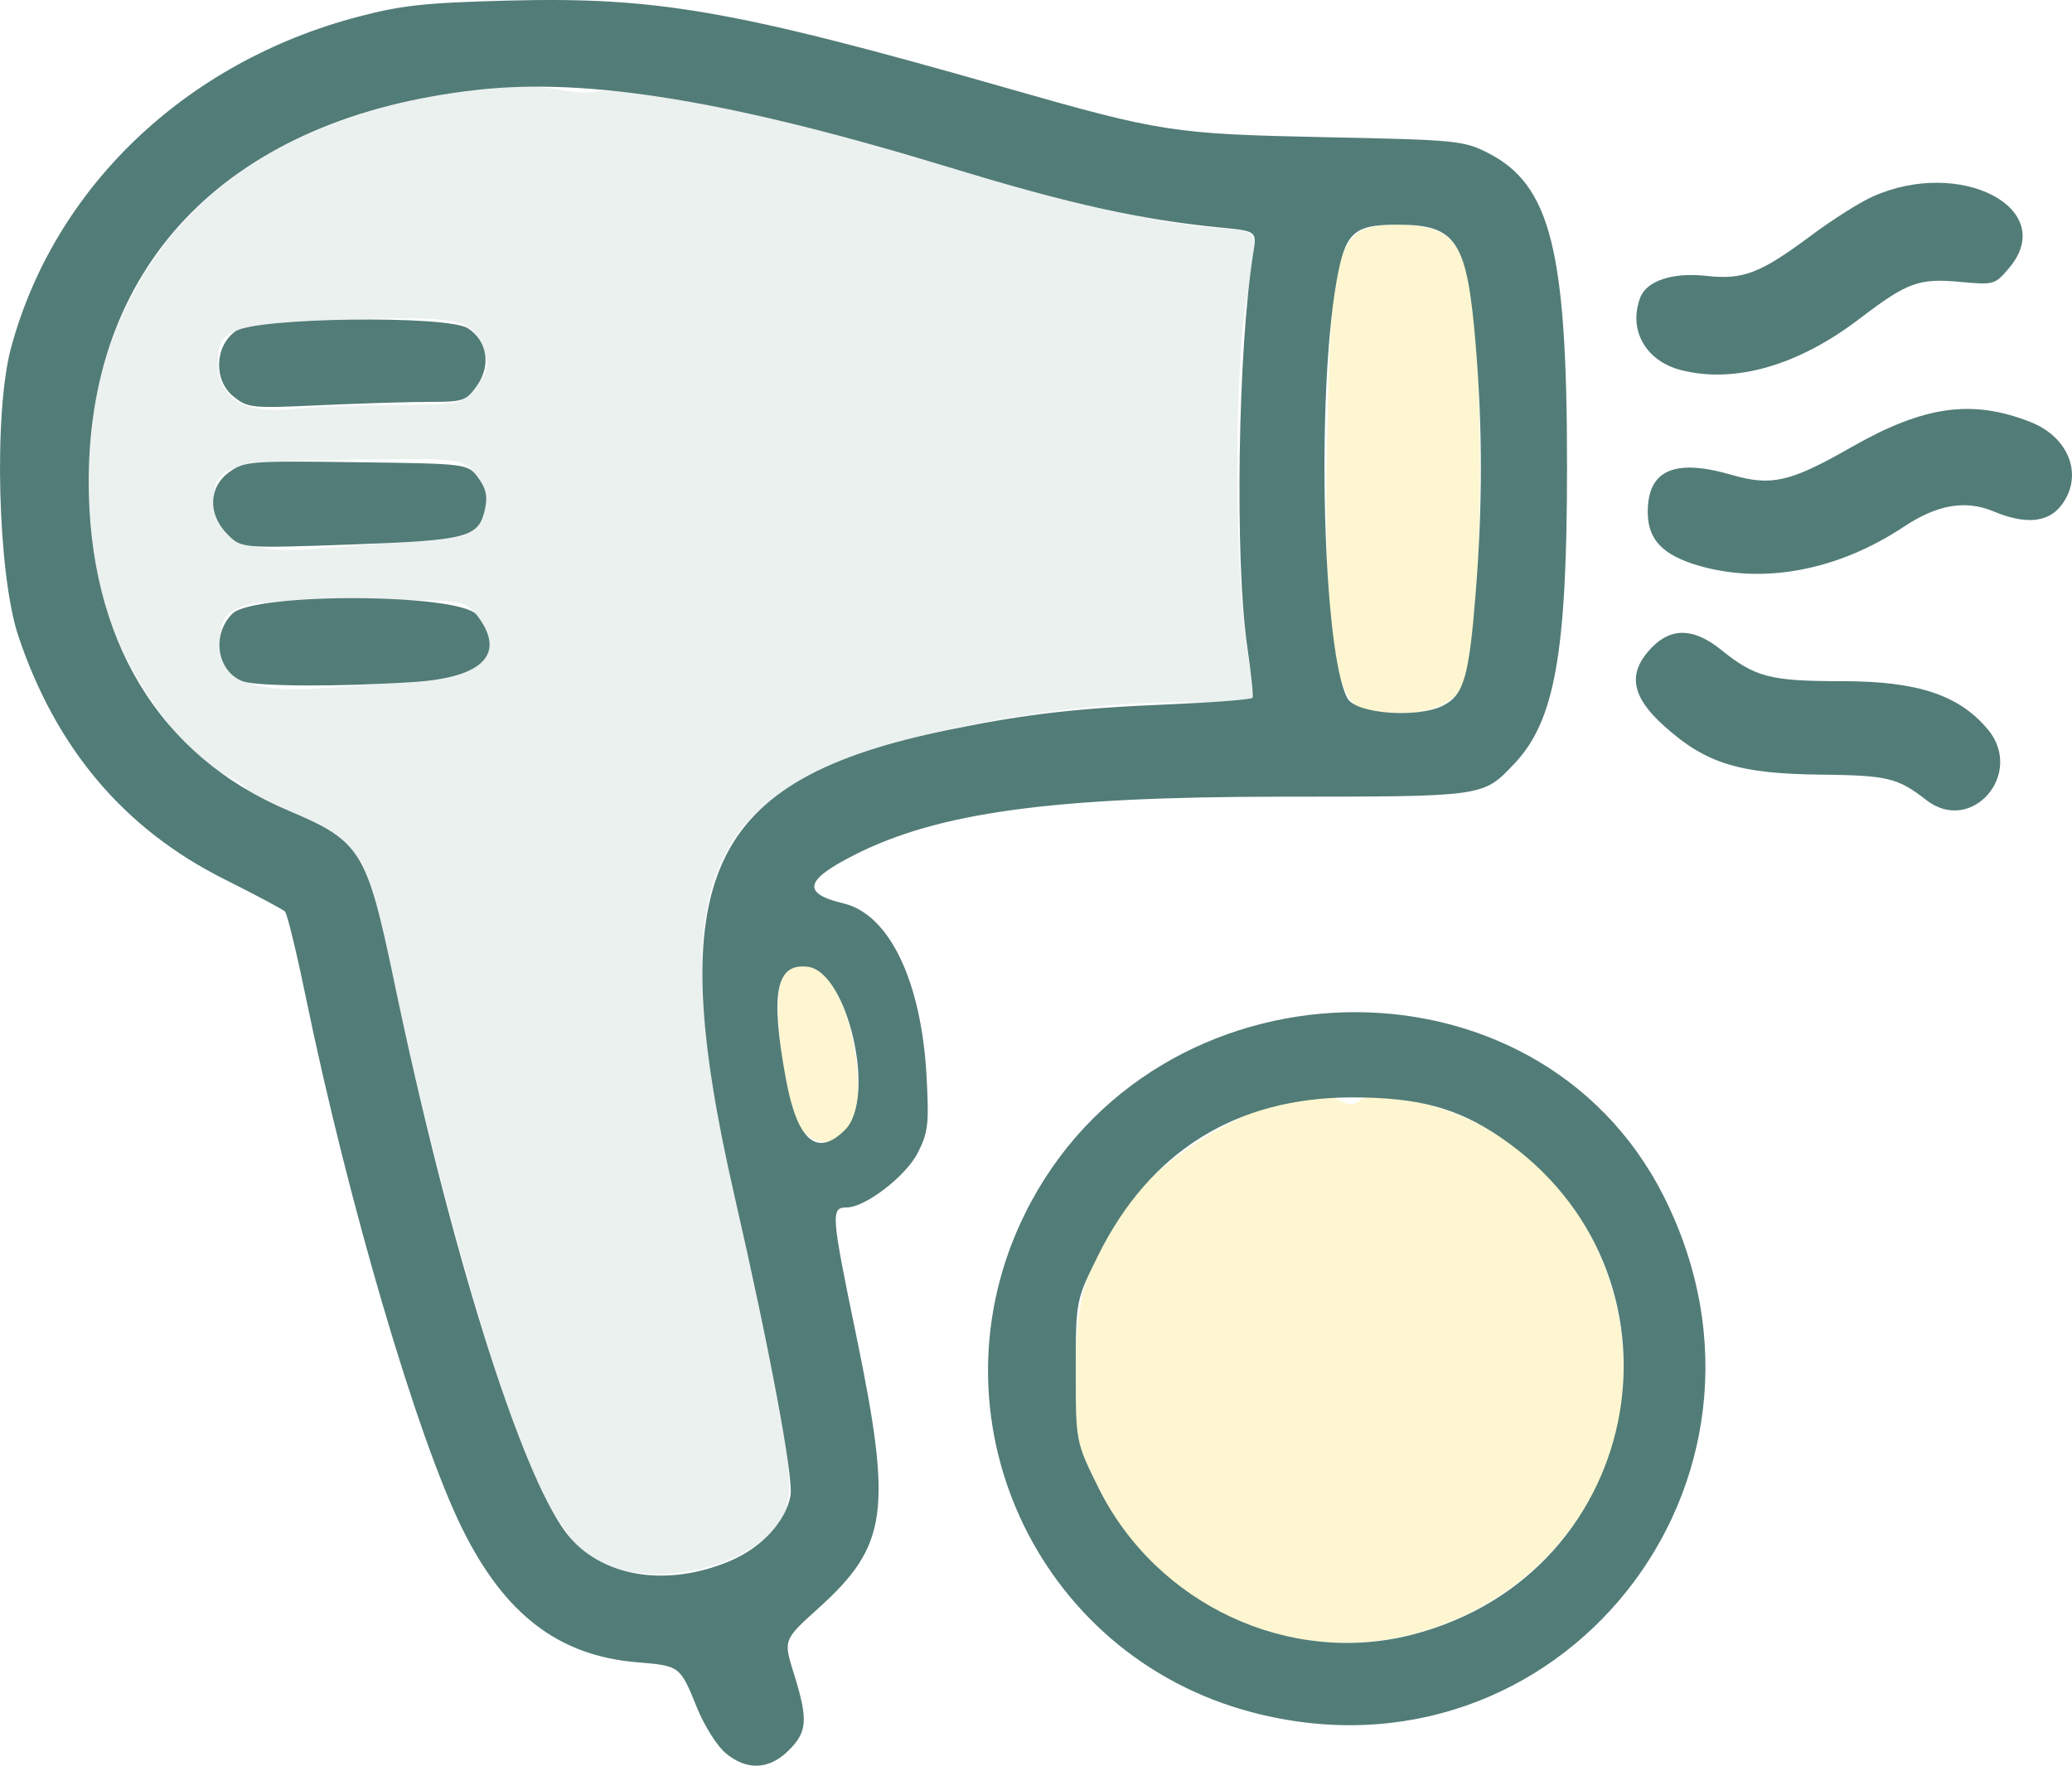
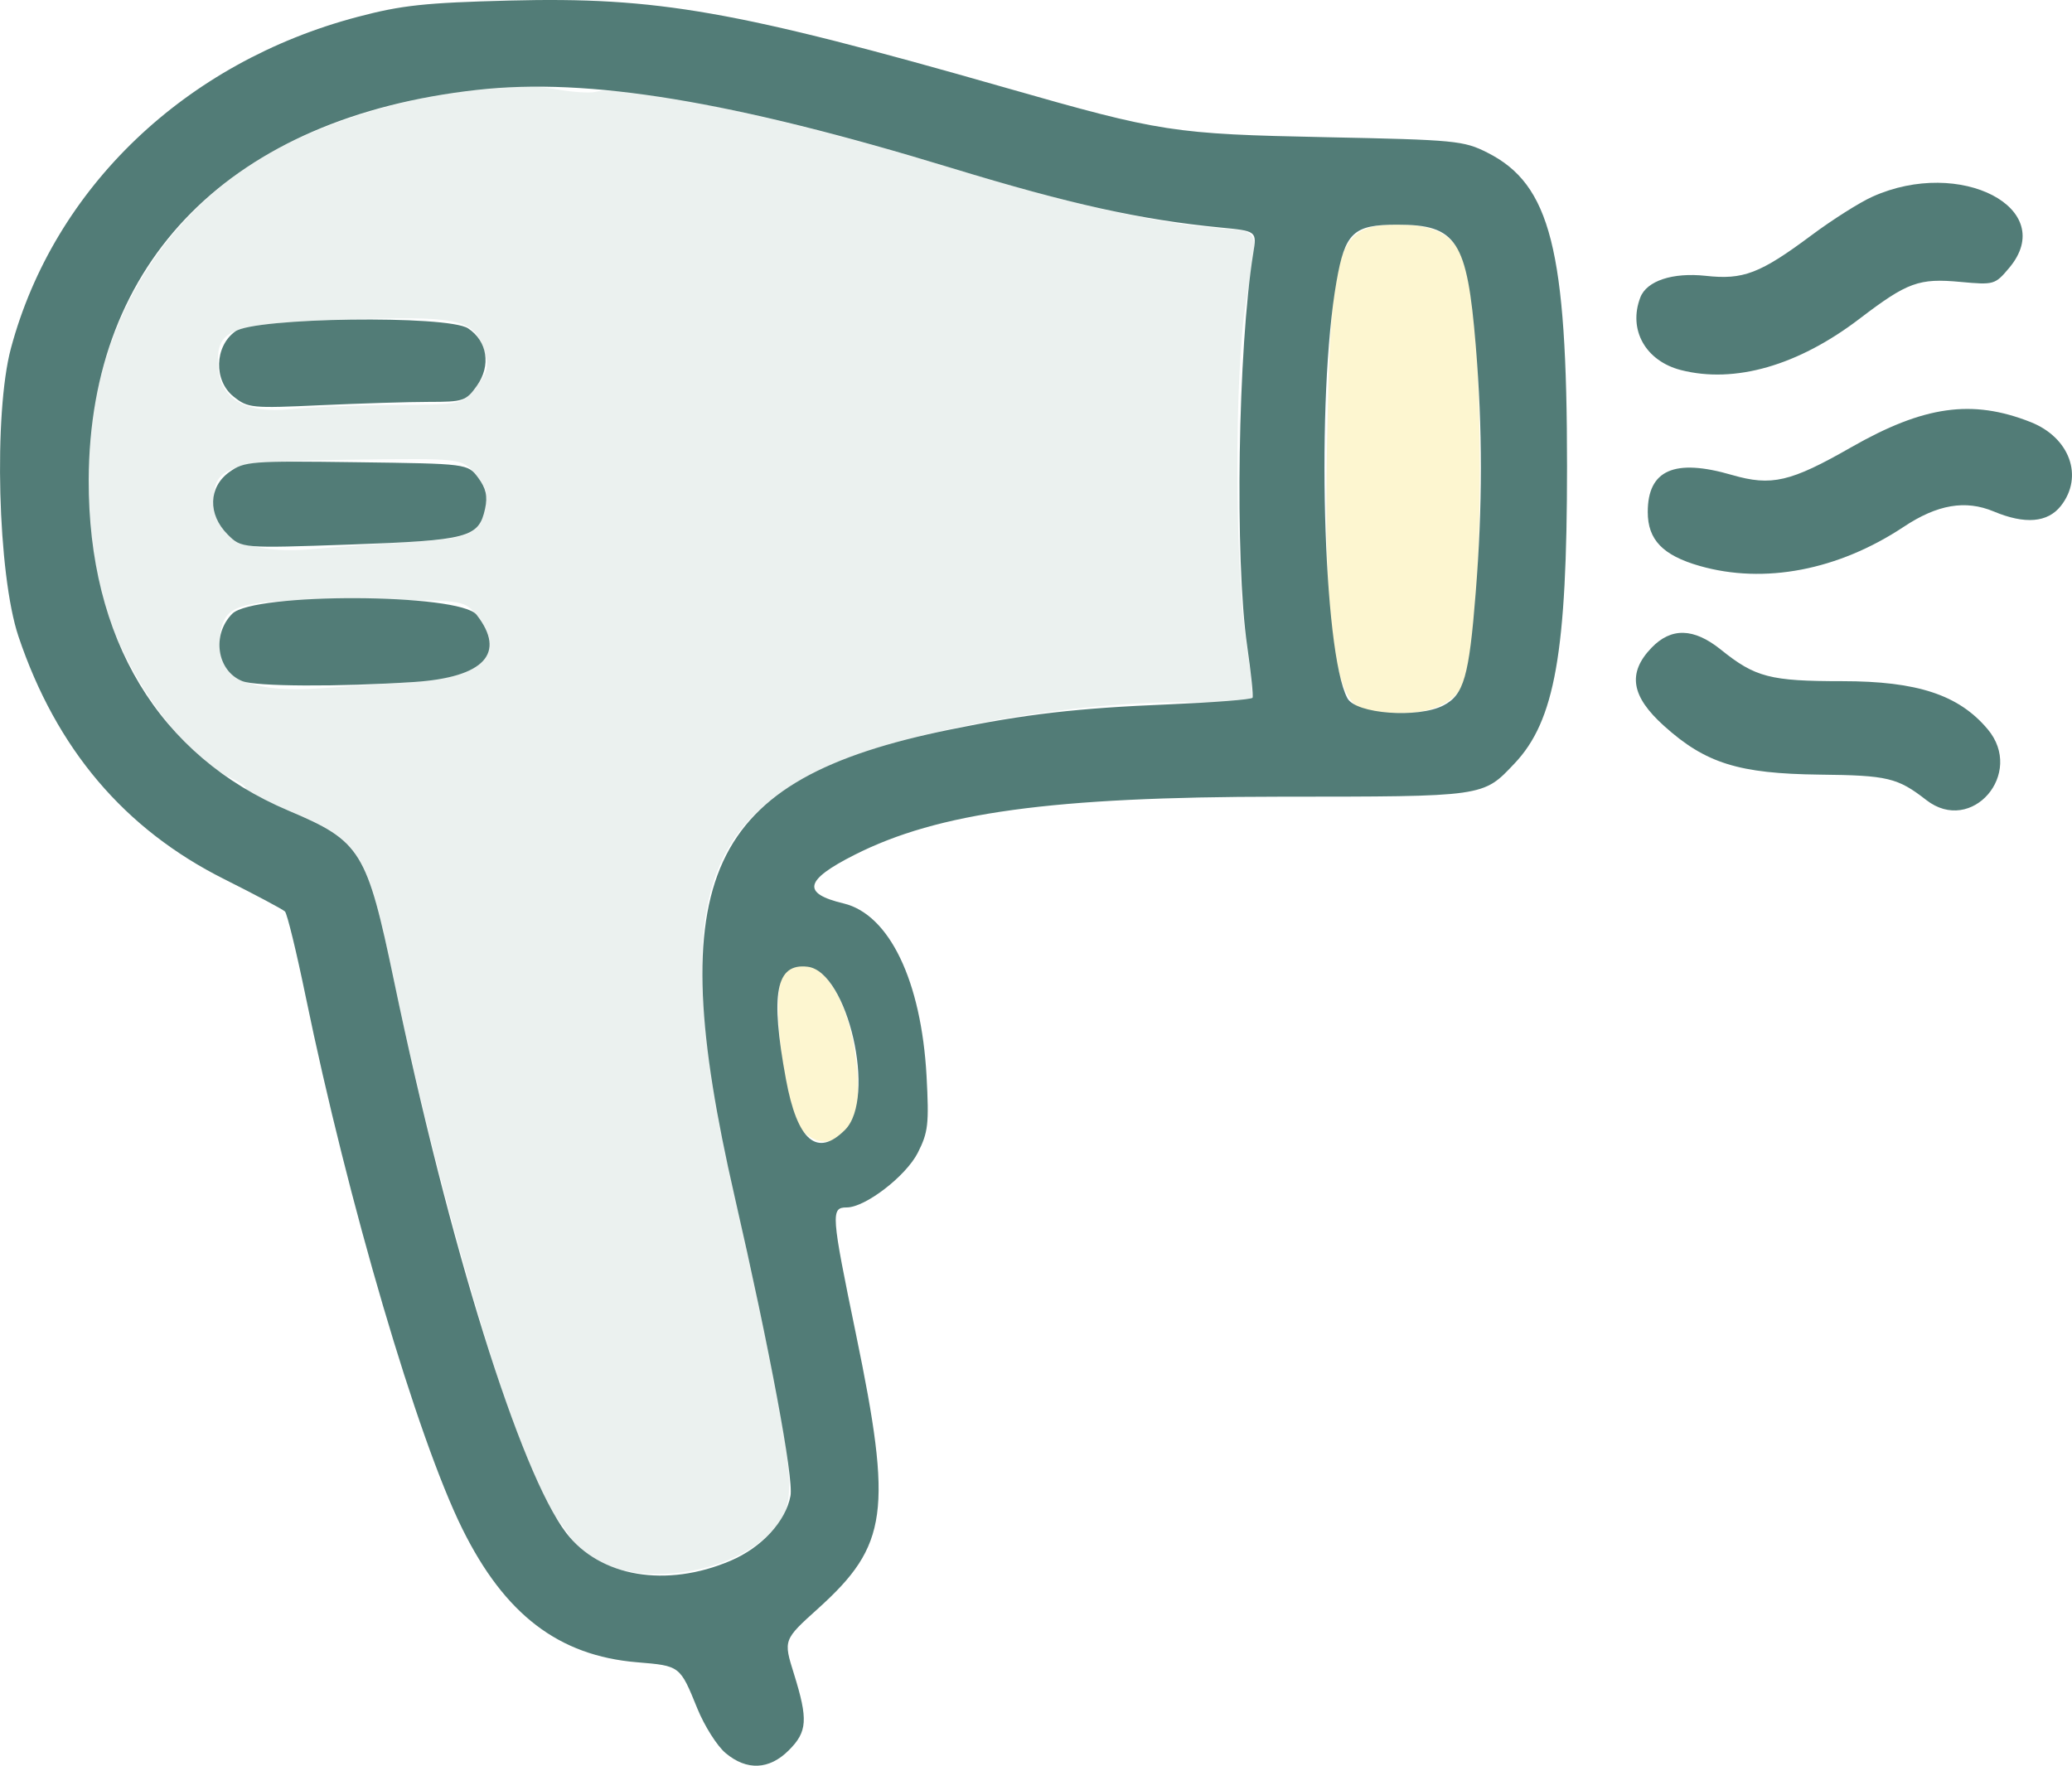
<svg xmlns="http://www.w3.org/2000/svg" preserveAspectRatio="none" overflow="visible" style="display: block;" width="25.719" height="21.92" viewBox="0 0 25.719 21.92" fill="none">
  <g id="Group">
-     <path id="ì°ì²­ë¡ ì±ì" d="M7.437 19.385C7.299 19.312 7.135 19.171 7.071 19.071C7.008 18.971 6.935 18.874 6.908 18.855C6.556 18.596 5.506 15.123 4.893 12.187C4.545 10.52 4.493 10.44 3.503 10.028C3.255 9.925 3.053 9.819 3.053 9.792C3.053 9.766 2.979 9.71 2.889 9.67C2.211 9.36 1.425 8.197 1.216 7.194C0.728 4.853 1.655 2.733 3.586 1.775C4.605 1.269 6.123 0.966 6.915 1.11C7.108 1.144 7.321 1.158 7.389 1.141C7.778 1.039 9.793 1.47 11.819 2.088C13.242 2.522 14.261 2.754 15.069 2.827C15.665 2.881 15.628 2.796 15.465 3.756C15.321 4.606 15.325 7.042 15.471 7.989C15.525 8.337 15.555 8.647 15.537 8.678C15.519 8.708 15.215 8.727 14.862 8.719C13.343 8.684 11.128 9.084 10.153 9.568C8.631 10.324 8.387 11.496 9.087 14.689C9.919 18.485 9.935 18.631 9.56 19.028C9.1 19.515 8.026 19.696 7.437 19.385ZM5.142 8.464C6.016 8.408 6.304 8.088 5.903 7.622C5.753 7.448 5.753 7.448 4.425 7.446C2.925 7.446 2.774 7.488 2.731 7.917C2.683 8.408 3.092 8.612 3.986 8.544C4.261 8.524 4.781 8.488 5.142 8.464ZM5.034 6.733C5.85 6.685 5.953 6.638 6.024 6.282C6.056 6.122 6.028 6.035 5.898 5.883C5.731 5.689 5.731 5.689 4.385 5.706C2.839 5.725 2.653 5.78 2.653 6.22C2.653 6.69 3.106 6.896 3.953 6.81C4.136 6.792 4.623 6.757 5.034 6.733ZM4.876 5.028C5.733 5.022 5.733 5.022 5.892 4.822C6.07 4.6 6.081 4.539 5.989 4.296C5.861 3.96 5.653 3.92 4.282 3.967C2.862 4.017 2.692 4.076 2.705 4.518C2.717 4.947 3.034 5.141 3.619 5.078C3.839 5.054 4.405 5.031 4.876 5.028Z" fill-rule="evenodd" clip-rule="evenodd" fill="#EBF1EF" />
-     <path id="í¬ë¦¼ ì±ì" d="M15.853 20.283C14.872 20.023 14.087 19.38 13.635 18.469C13.353 17.899 13.353 17.899 13.353 17.028C13.353 16.058 13.521 15.547 14.062 14.873C14.685 14.097 16.144 13.402 16.618 13.655C16.751 13.726 16.801 13.726 16.885 13.657C17.013 13.55 17.433 13.601 17.966 13.789C19.433 14.304 20.341 15.857 20.119 17.473C19.849 19.439 17.787 20.797 15.853 20.283ZM9.997 14.072C9.735 13.851 9.537 12.235 9.749 12.059C10.169 11.71 10.643 12.49 10.65 13.543C10.654 14.05 10.305 14.334 9.997 14.072ZM16.936 8.808C16.566 8.738 16.427 7.742 16.472 5.498C16.521 3.014 16.595 2.789 17.357 2.789C17.834 2.789 18.066 2.926 18.181 3.274C18.433 4.04 18.431 7.658 18.179 8.44C18.064 8.794 17.59 8.934 16.936 8.808Z" fill-rule="evenodd" clip-rule="evenodd" fill="#FDF6D0" />
-     <path id="ì²­ë¡ ì¤ê³½" d="M9.006 21.762C8.901 21.674 8.745 21.427 8.657 21.212C8.439 20.676 8.445 20.68 7.906 20.635C6.935 20.554 6.265 20.042 5.739 18.979C5.181 17.852 4.322 14.934 3.792 12.36C3.679 11.812 3.564 11.341 3.537 11.315C3.509 11.288 3.171 11.108 2.786 10.915C1.545 10.294 0.699 9.297 0.229 7.9C-0.029 7.132 -0.081 5.13 0.136 4.322C0.671 2.33 2.302 0.772 4.441 0.209C4.986 0.065 5.277 0.034 6.319 0.007C8.16 -0.04 9.129 0.13 12.486 1.09C14.412 1.641 14.563 1.664 16.453 1.703C18.069 1.736 18.168 1.746 18.463 1.895C19.246 2.29 19.451 3.1 19.451 5.789C19.451 8.096 19.301 8.949 18.799 9.478C18.405 9.894 18.441 9.889 15.886 9.89C13.058 9.892 11.646 10.085 10.605 10.613C9.985 10.927 9.949 11.09 10.471 11.215C11.039 11.351 11.436 12.178 11.501 13.358C11.533 13.956 11.521 14.056 11.392 14.311C11.243 14.602 10.74 14.989 10.51 14.989C10.31 14.989 10.316 15.067 10.625 16.563C11.08 18.762 11.022 19.185 10.157 19.966C9.723 20.357 9.723 20.357 9.855 20.779C10.032 21.348 10.022 21.497 9.791 21.728C9.548 21.971 9.269 21.983 9.006 21.762ZM15.545 21.257C12.848 20.55 11.487 17.561 12.725 15.062C14.326 11.831 19.072 11.707 20.654 14.856C22.429 18.389 19.344 22.254 15.545 21.257ZM17.539 20.29C20.454 19.53 21.104 15.793 18.613 14.11C18.082 13.751 17.601 13.623 16.786 13.623C15.347 13.623 14.273 14.29 13.631 15.584C13.353 16.146 13.353 16.146 13.353 17.023C13.353 17.899 13.353 17.899 13.635 18.469C14.354 19.92 16.005 20.69 17.539 20.29ZM9.07 19.374C9.455 19.21 9.753 18.886 9.812 18.57C9.853 18.351 9.558 16.77 9.117 14.846C8.207 10.874 8.759 9.677 11.786 9.058C12.727 8.865 13.372 8.79 14.505 8.744C15.066 8.72 15.535 8.684 15.547 8.662C15.559 8.64 15.529 8.352 15.481 8.022C15.325 6.944 15.366 4.317 15.556 3.145C15.601 2.868 15.601 2.868 15.143 2.824C14.16 2.728 13.277 2.533 11.819 2.088C9.081 1.252 7.307 0.96 5.919 1.116C2.878 1.456 1.111 3.231 1.101 5.956C1.095 7.932 1.971 9.384 3.581 10.063C4.481 10.443 4.553 10.56 4.891 12.178C5.58 15.476 6.453 18.274 7.028 19.029C7.446 19.576 8.271 19.716 9.07 19.374ZM10.489 14.026C10.883 13.632 10.523 12.06 10.025 12.001C9.63 11.954 9.558 12.328 9.756 13.399C9.897 14.163 10.142 14.373 10.489 14.026ZM23.911 9.932C23.554 9.654 23.431 9.625 22.586 9.616C21.583 9.604 21.171 9.476 20.656 9.012C20.246 8.644 20.199 8.355 20.499 8.042C20.744 7.787 21.024 7.794 21.36 8.064C21.787 8.408 21.971 8.456 22.867 8.456C23.799 8.456 24.314 8.626 24.672 9.052C25.135 9.602 24.473 10.368 23.911 9.932ZM17.917 8.757C18.17 8.626 18.235 8.4 18.317 7.362C18.403 6.29 18.403 5.321 18.318 4.289C18.21 2.984 18.083 2.789 17.344 2.789C16.799 2.789 16.696 2.886 16.589 3.498C16.337 4.932 16.42 8.097 16.725 8.668C16.829 8.862 17.602 8.92 17.917 8.757ZM3.007 8.455C2.691 8.328 2.625 7.878 2.883 7.619C3.148 7.354 5.705 7.364 5.915 7.631C6.289 8.108 6.011 8.408 5.142 8.466C4.195 8.528 3.176 8.523 3.007 8.455ZM21.096 7.025C20.639 6.894 20.453 6.7 20.453 6.356C20.453 5.834 20.784 5.688 21.498 5.896C21.989 6.038 22.224 5.984 22.979 5.552C23.881 5.037 24.479 4.953 25.204 5.239C25.692 5.431 25.867 5.916 25.581 6.28C25.417 6.488 25.136 6.512 24.747 6.349C24.397 6.203 24.048 6.262 23.63 6.54C22.817 7.079 21.899 7.255 21.096 7.025ZM2.825 6.634C2.577 6.386 2.587 6.045 2.848 5.859C3.033 5.727 3.115 5.72 4.425 5.738C5.805 5.756 5.805 5.756 5.936 5.931C6.033 6.062 6.055 6.16 6.021 6.316C5.942 6.674 5.817 6.708 4.342 6.76C2.998 6.807 2.998 6.807 2.825 6.634ZM2.899 4.923C2.651 4.725 2.662 4.302 2.919 4.115C3.159 3.941 5.554 3.909 5.81 4.076C6.05 4.234 6.097 4.539 5.92 4.788C5.785 4.978 5.751 4.989 5.325 4.989C5.077 4.989 4.471 5.008 3.98 5.03C3.123 5.07 3.078 5.066 2.899 4.923ZM20.865 4.594C20.425 4.481 20.207 4.092 20.361 3.692C20.44 3.486 20.762 3.38 21.172 3.424C21.639 3.476 21.847 3.396 22.486 2.92C22.743 2.728 23.083 2.513 23.241 2.442C24.332 1.95 25.559 2.589 24.939 3.326C24.764 3.534 24.751 3.538 24.338 3.5C23.818 3.451 23.677 3.503 23.083 3.956C22.321 4.538 21.534 4.765 20.865 4.594Z" fill-rule="evenodd" clip-rule="evenodd" fill="#527C77" />
+     <path id="ë²¡í° ì¤ê³½" d="M7.437 19.385C7.299 19.312 7.135 19.171 7.071 19.071C7.008 18.971 6.935 18.874 6.908 18.855C6.556 18.596 5.506 15.123 4.893 12.187C4.545 10.52 4.493 10.44 3.503 10.028C3.255 9.925 3.053 9.819 3.053 9.792C3.053 9.766 2.979 9.71 2.889 9.67C2.211 9.36 1.425 8.197 1.216 7.194C0.728 4.853 1.655 2.733 3.586 1.775C4.605 1.269 6.123 0.966 6.915 1.11C7.108 1.144 7.321 1.158 7.389 1.141C7.778 1.039 9.793 1.47 11.819 2.088C13.242 2.522 14.261 2.754 15.069 2.827C15.665 2.881 15.628 2.796 15.465 3.756C15.321 4.606 15.325 7.042 15.471 7.989C15.525 8.337 15.555 8.647 15.537 8.678C15.519 8.708 15.215 8.727 14.862 8.719C13.343 8.684 11.128 9.084 10.153 9.568C8.631 10.324 8.387 11.496 9.087 14.689C9.919 18.485 9.935 18.631 9.56 19.028C9.1 19.515 8.026 19.696 7.437 19.385ZM5.142 8.464C6.016 8.408 6.304 8.088 5.903 7.622C5.753 7.448 5.753 7.448 4.425 7.446C2.925 7.446 2.774 7.488 2.731 7.917C2.683 8.408 3.092 8.612 3.986 8.544C4.261 8.524 4.781 8.488 5.142 8.464ZM5.034 6.733C5.85 6.685 5.953 6.638 6.024 6.282C6.056 6.122 6.028 6.035 5.898 5.883C5.731 5.689 5.731 5.689 4.385 5.706C2.839 5.725 2.653 5.78 2.653 6.22C2.653 6.69 3.106 6.896 3.953 6.81C4.136 6.792 4.623 6.757 5.034 6.733ZM4.876 5.028C5.733 5.022 5.733 5.022 5.892 4.822C6.07 4.6 6.081 4.539 5.989 4.296C5.861 3.96 5.653 3.92 4.282 3.967C2.862 4.017 2.692 4.076 2.705 4.518C2.717 4.947 3.034 5.141 3.619 5.078C3.839 5.054 4.405 5.031 4.876 5.028Z" fill-rule="evenodd" clip-rule="evenodd" fill="#EBF1EF" />
+     <path id="ë²¡í° ì¤ê³½_2" d="M9.997 14.072C9.735 13.851 9.537 12.235 9.749 12.059C10.169 11.71 10.643 12.49 10.65 13.543C10.654 14.05 10.305 14.334 9.997 14.072ZM16.936 8.808C16.566 8.738 16.427 7.742 16.472 5.498C16.521 3.014 16.595 2.789 17.357 2.789C17.834 2.789 18.066 2.926 18.181 3.274C18.433 4.04 18.431 7.658 18.179 8.44C18.064 8.794 17.59 8.934 16.936 8.808Z" fill-rule="evenodd" clip-rule="evenodd" fill="#FDF6D0" />
+     <path id="ë²¡í° ì¤ê³½_3" d="M9.006 21.762C8.901 21.674 8.745 21.427 8.657 21.212C8.439 20.676 8.445 20.68 7.906 20.635C6.935 20.554 6.265 20.042 5.739 18.979C5.181 17.852 4.322 14.934 3.792 12.36C3.679 11.812 3.564 11.341 3.537 11.315C3.509 11.288 3.171 11.108 2.786 10.915C1.545 10.294 0.699 9.297 0.229 7.9C-0.029 7.132 -0.081 5.13 0.136 4.322C0.671 2.33 2.302 0.772 4.441 0.209C4.986 0.065 5.277 0.034 6.319 0.007C8.16 -0.04 9.129 0.13 12.486 1.09C14.412 1.641 14.563 1.664 16.453 1.703C18.069 1.736 18.168 1.746 18.463 1.895C19.246 2.29 19.451 3.1 19.451 5.789C19.451 8.096 19.301 8.949 18.799 9.478C18.405 9.894 18.441 9.889 15.886 9.89C13.058 9.892 11.646 10.085 10.605 10.613C9.985 10.927 9.949 11.09 10.471 11.215C11.039 11.351 11.436 12.178 11.501 13.358C11.533 13.956 11.521 14.056 11.392 14.311C11.243 14.602 10.74 14.989 10.51 14.989C10.31 14.989 10.316 15.067 10.625 16.563C11.08 18.762 11.022 19.185 10.157 19.966C9.723 20.357 9.723 20.357 9.855 20.779C10.032 21.348 10.022 21.497 9.791 21.728C9.548 21.971 9.269 21.983 9.006 21.762ZM9.07 19.374C9.455 19.21 9.753 18.886 9.812 18.57C9.853 18.351 9.558 16.77 9.117 14.846C8.207 10.874 8.759 9.677 11.786 9.058C12.727 8.865 13.372 8.79 14.505 8.744C15.066 8.72 15.535 8.684 15.547 8.662C15.559 8.64 15.529 8.352 15.481 8.022C15.325 6.944 15.366 4.317 15.556 3.145C15.601 2.868 15.601 2.868 15.143 2.824C14.16 2.728 13.277 2.533 11.819 2.088C9.081 1.252 7.307 0.96 5.919 1.116C2.878 1.456 1.111 3.231 1.101 5.956C1.095 7.932 1.971 9.384 3.581 10.063C4.481 10.443 4.553 10.56 4.891 12.178C5.58 15.476 6.453 18.274 7.028 19.029C7.446 19.576 8.271 19.716 9.07 19.374ZM10.489 14.026C10.883 13.632 10.523 12.06 10.025 12.001C9.63 11.954 9.558 12.328 9.756 13.399C9.897 14.163 10.142 14.373 10.489 14.026ZM23.911 9.932C23.554 9.654 23.431 9.625 22.586 9.616C21.583 9.604 21.171 9.476 20.656 9.012C20.246 8.644 20.199 8.355 20.499 8.042C20.744 7.787 21.024 7.794 21.36 8.064C21.787 8.408 21.971 8.456 22.867 8.456C23.799 8.456 24.314 8.626 24.672 9.052C25.135 9.602 24.473 10.368 23.911 9.932ZM17.917 8.757C18.17 8.626 18.235 8.4 18.317 7.362C18.403 6.29 18.403 5.321 18.318 4.289C18.21 2.984 18.083 2.789 17.344 2.789C16.799 2.789 16.696 2.886 16.589 3.498C16.337 4.932 16.42 8.097 16.725 8.668C16.829 8.862 17.602 8.92 17.917 8.757ZM3.007 8.455C2.691 8.328 2.625 7.878 2.883 7.619C3.148 7.354 5.705 7.364 5.915 7.631C6.289 8.108 6.011 8.408 5.142 8.466C4.195 8.528 3.176 8.523 3.007 8.455ZM21.096 7.025C20.639 6.894 20.453 6.7 20.453 6.356C20.453 5.834 20.784 5.688 21.498 5.896C21.989 6.038 22.224 5.984 22.979 5.552C23.881 5.037 24.479 4.953 25.204 5.239C25.692 5.431 25.867 5.916 25.581 6.28C25.417 6.488 25.136 6.512 24.747 6.349C24.397 6.203 24.048 6.262 23.63 6.54C22.817 7.079 21.899 7.255 21.096 7.025ZM2.825 6.634C2.577 6.386 2.587 6.045 2.848 5.859C3.033 5.727 3.115 5.72 4.425 5.738C5.805 5.756 5.805 5.756 5.936 5.931C6.033 6.062 6.055 6.16 6.021 6.316C5.942 6.674 5.817 6.708 4.342 6.76C2.998 6.807 2.998 6.807 2.825 6.634ZM2.899 4.923C2.651 4.725 2.662 4.302 2.919 4.115C3.159 3.941 5.554 3.909 5.81 4.076C6.05 4.234 6.097 4.539 5.92 4.788C5.785 4.978 5.751 4.989 5.325 4.989C5.077 4.989 4.471 5.008 3.98 5.03C3.123 5.07 3.078 5.066 2.899 4.923ZM20.865 4.594C20.425 4.481 20.207 4.092 20.361 3.692C20.44 3.486 20.762 3.38 21.172 3.424C21.639 3.476 21.847 3.396 22.486 2.92C22.743 2.728 23.083 2.513 23.241 2.442C24.332 1.95 25.559 2.589 24.939 3.326C24.764 3.534 24.751 3.538 24.338 3.5C23.818 3.451 23.677 3.503 23.083 3.956C22.321 4.538 21.534 4.765 20.865 4.594Z" fill-rule="evenodd" clip-rule="evenodd" fill="#527C77" />
  </g>
</svg>
